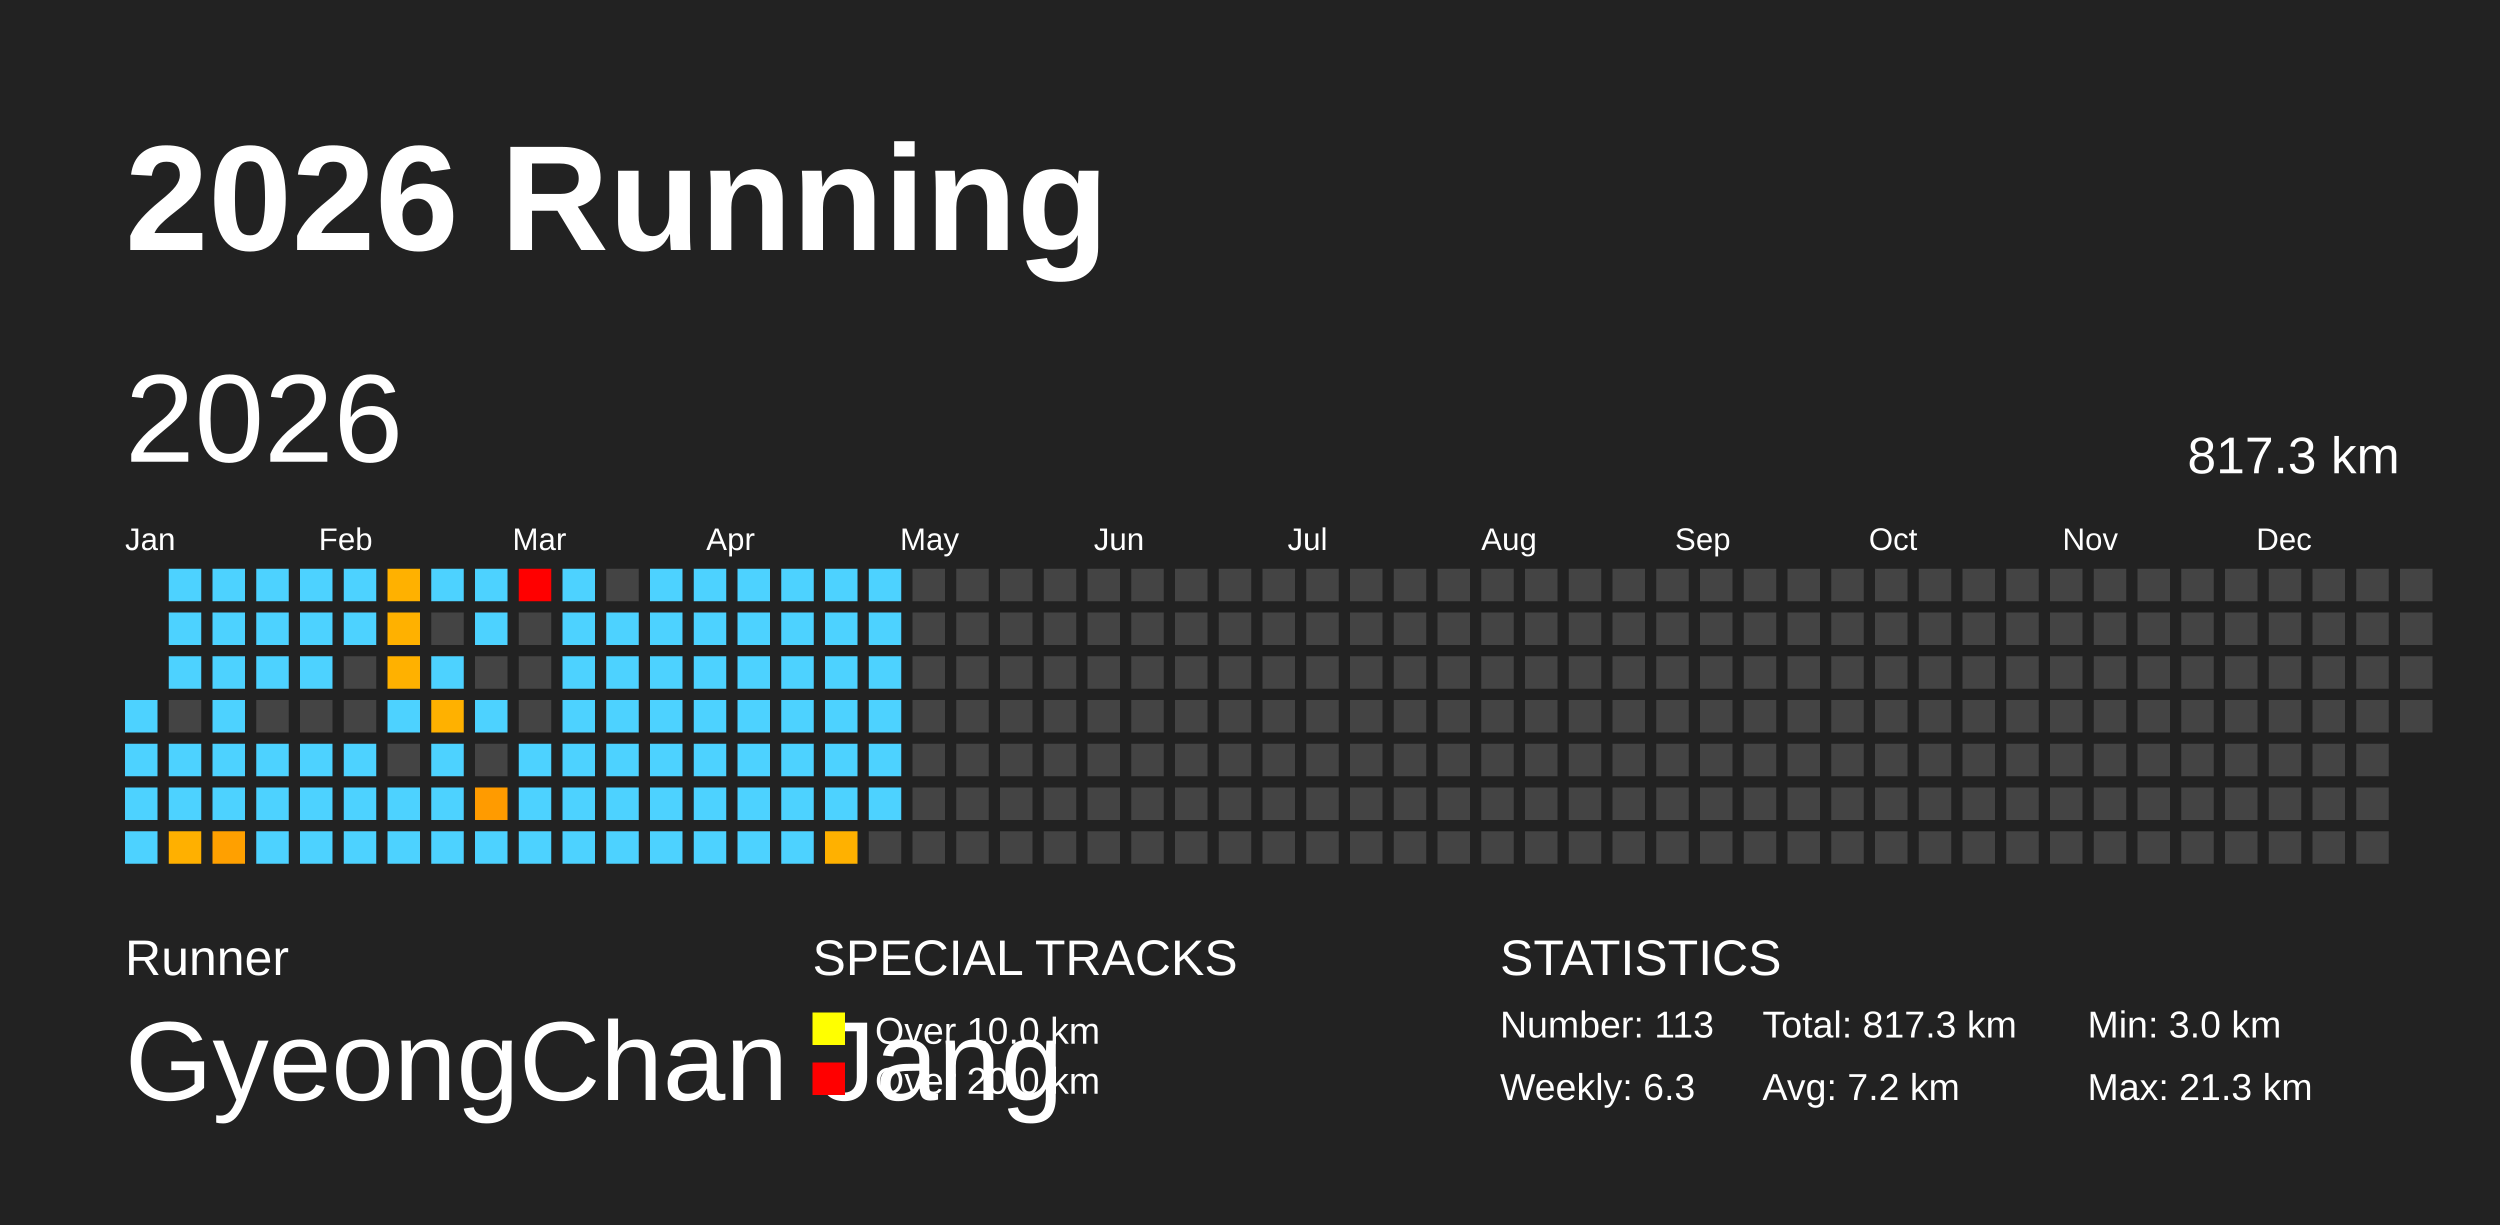
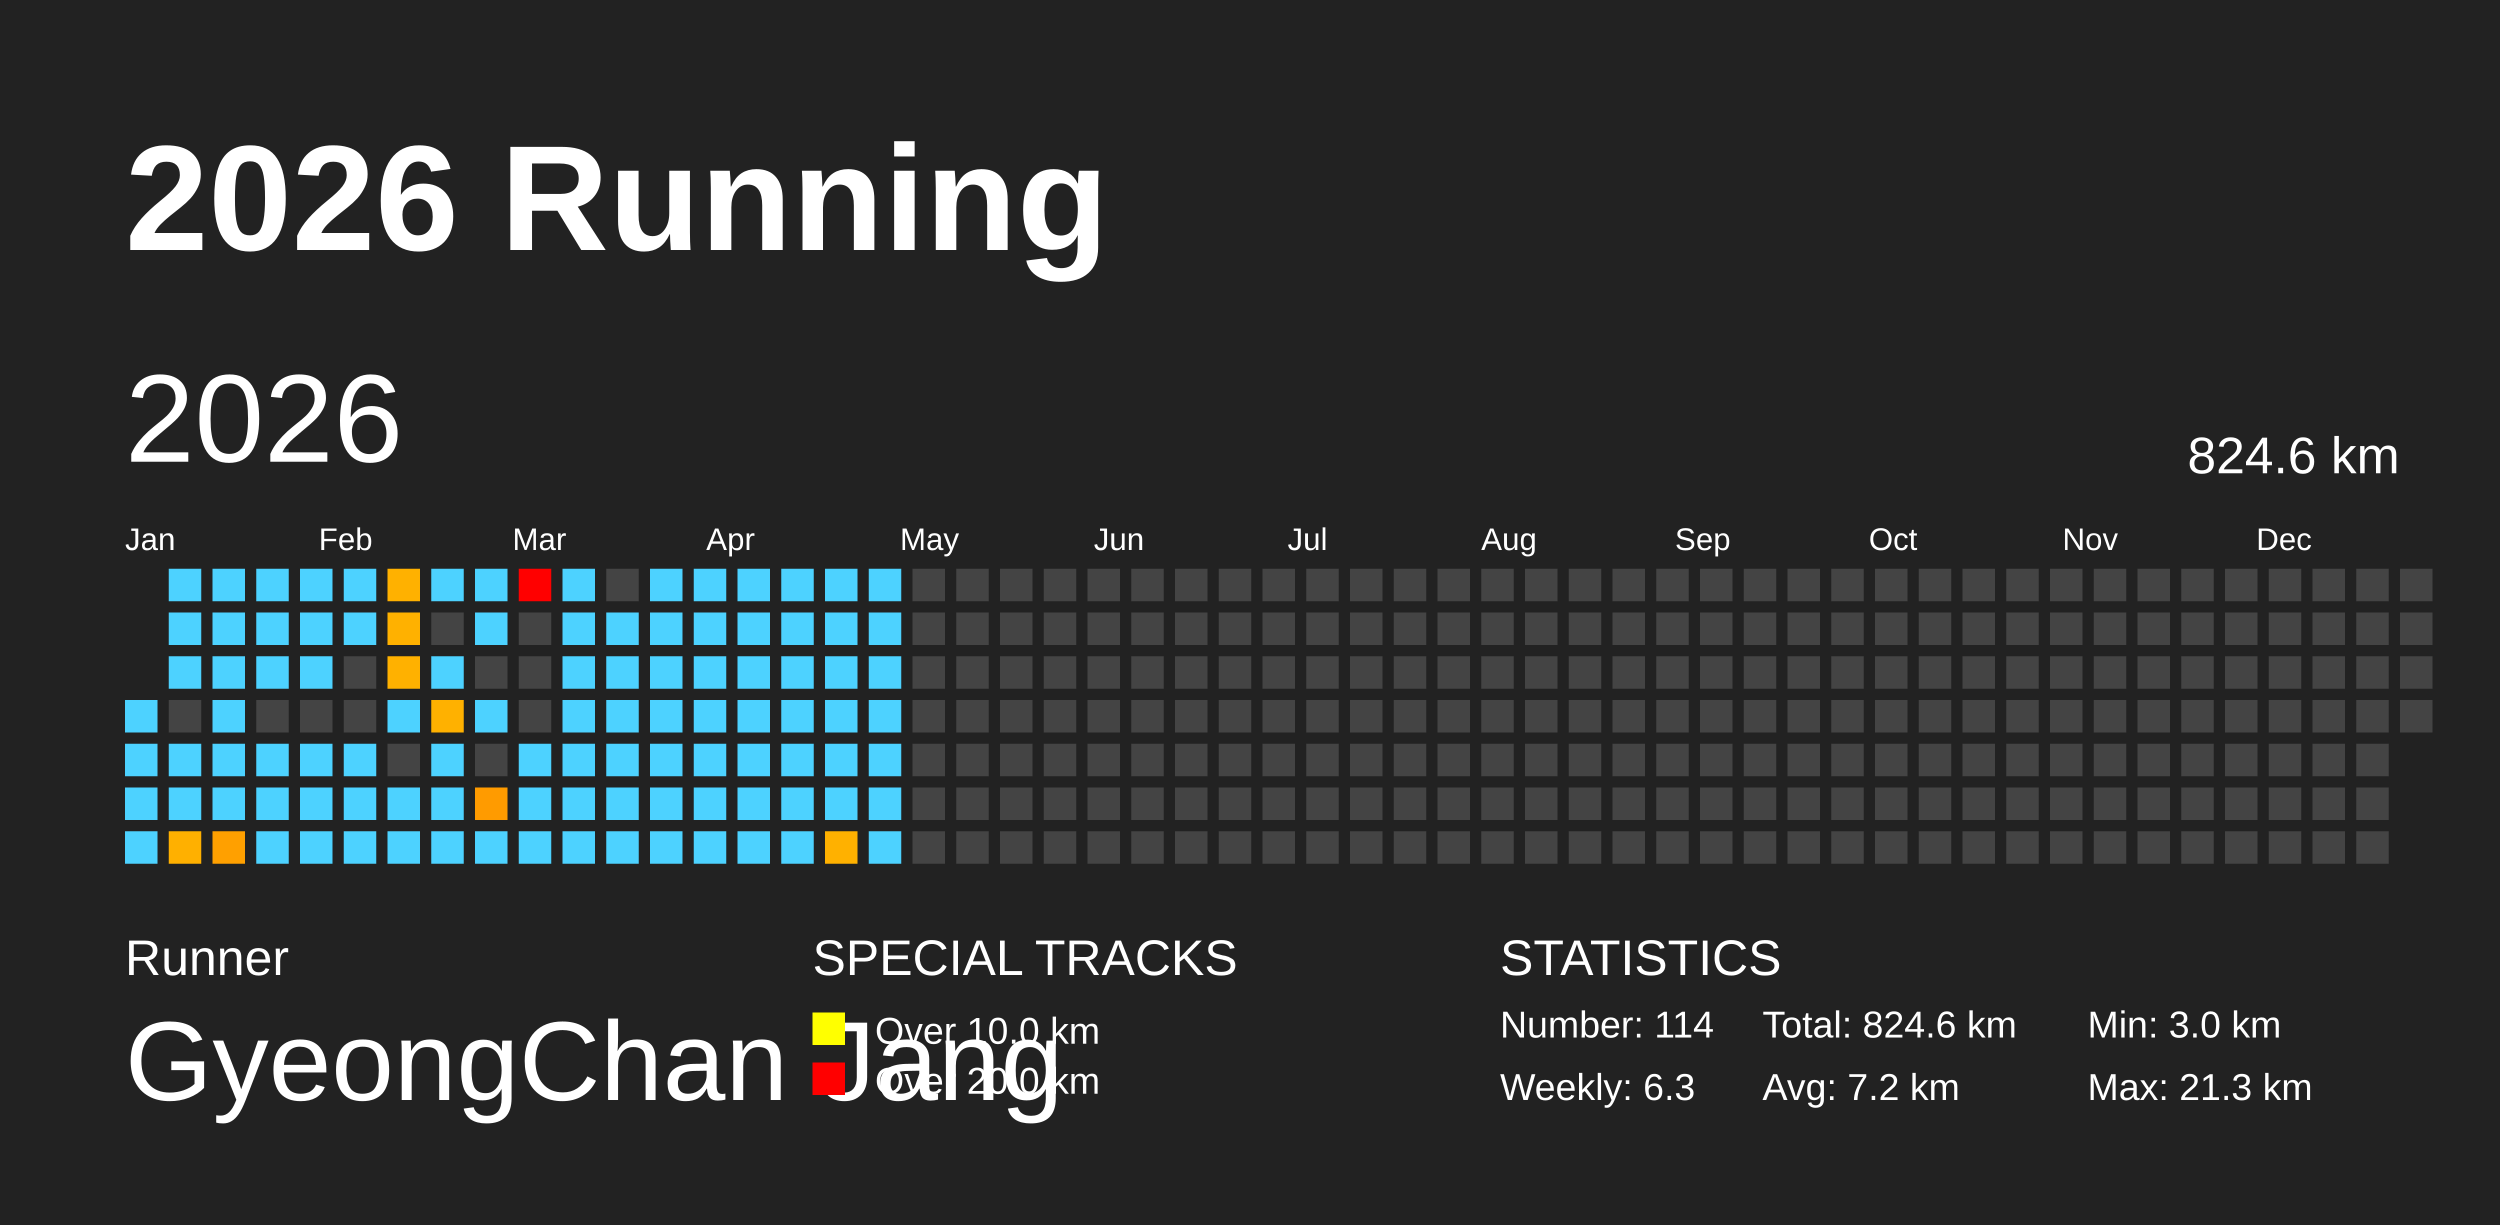
<svg xmlns="http://www.w3.org/2000/svg" baseProfile="full" height="98mm" version="1.1" viewBox="0,0,200,98" width="200mm">
  <defs />
  <rect fill="#222222" height="98" width="200" x="0" y="0" />
  <text fill="#FFFFFF" style="font-size:12px; font-family:Arial; font-weight:bold;" x="10" y="20">2026 Running</text>
  <text fill="#FFFFFF" style="font-size:4px; font-family:Arial" x="10" y="78">Runner</text>
  <text fill="#FFFFFF" style="font-size:9px; font-family:Arial" x="10" y="88">GyeongChan Jang</text>
  <text fill="#FFFFFF" style="font-size:4px; font-family:Arial" x="65" y="78">SPECIAL TRACKS</text>
  <rect fill="yellow" height="2.6" width="2.6" x="65" y="81" />
  <text fill="#FFFFFF" style="font-size:3px; font-family:Arial" x="70" y="83.5">Over 10.0 km</text>
  <rect fill="red" height="2.6" width="2.6" x="65" y="85" />
  <text fill="#FFFFFF" style="font-size:3px; font-family:Arial" x="70" y="87.5">Over 20.0 km</text>
  <text fill="#FFFFFF" style="font-size:4px; font-family:Arial" x="120" y="78">STATISTICS</text>
-   <text fill="#FFFFFF" style="font-size:3px; font-family:Arial" x="120" y="83">Number: 113</text>
+   <text fill="#FFFFFF" style="font-size:3px; font-family:Arial" x="120" y="83">Number: 114</text>
  <text fill="#FFFFFF" style="font-size:3px; font-family:Arial" x="120" y="88">Weekly: 6.3</text>
-   <text fill="#FFFFFF" style="font-size:3px; font-family:Arial" x="141" y="83">Total: 817.3 km</text>
+   <text fill="#FFFFFF" style="font-size:3px; font-family:Arial" x="141" y="83">Total: 824.6 km</text>
  <text fill="#FFFFFF" style="font-size:3px; font-family:Arial" x="141" y="88">Avg: 7.2 km</text>
  <text fill="#FFFFFF" style="font-size:3px; font-family:Arial" x="167" y="83">Min: 3.0 km</text>
  <text fill="#FFFFFF" style="font-size:3px; font-family:Arial" x="167" y="88">Max: 21.3 km</text>
  <text dominant-baseline="hanging" fill="#FFFFFF" style="font-size:10.0px; font-family:Arial;" x="10" y="30">2026</text>
-   <text dominant-baseline="hanging" fill="#FFFFFF" style="font-size:4.125px; font-family:Arial;" x="175" y="35">817.3 km</text>
+   <text dominant-baseline="hanging" fill="#FFFFFF" style="font-size:4.125px; font-family:Arial;" x="175" y="35">824.6 km</text>
  <text fill="#FFFFFF" style="font-size:2.5px; font-family:Arial" x="10.0" y="44">Jan</text>
  <text fill="#FFFFFF" style="font-size:2.5px; font-family:Arial" x="25.5" y="44">Feb</text>
  <text fill="#FFFFFF" style="font-size:2.5px; font-family:Arial" x="41.0" y="44">Mar</text>
  <text fill="#FFFFFF" style="font-size:2.5px; font-family:Arial" x="56.5" y="44">Apr</text>
  <text fill="#FFFFFF" style="font-size:2.5px; font-family:Arial" x="72.0" y="44">May</text>
  <text fill="#FFFFFF" style="font-size:2.5px; font-family:Arial" x="87.5" y="44">Jun</text>
  <text fill="#FFFFFF" style="font-size:2.5px; font-family:Arial" x="103.0" y="44">Jul</text>
  <text fill="#FFFFFF" style="font-size:2.5px; font-family:Arial" x="118.5" y="44">Aug</text>
  <text fill="#FFFFFF" style="font-size:2.5px; font-family:Arial" x="134.0" y="44">Sep</text>
  <text fill="#FFFFFF" style="font-size:2.5px; font-family:Arial" x="149.5" y="44">Oct</text>
  <text fill="#FFFFFF" style="font-size:2.5px; font-family:Arial" x="165.0" y="44">Nov</text>
  <text fill="#FFFFFF" style="font-size:2.5px; font-family:Arial" x="180.5" y="44">Dec</text>
  <rect fill="#4dd2ff" height="2.6" width="2.6" x="10.0" y="56.0" />
  <rect fill="#4dd2ff" height="2.6" width="2.6" x="10.0" y="59.5" />
  <rect fill="#4dd2ff" height="2.6" width="2.6" x="10.0" y="63.0" />
  <rect fill="#4dd2ff" height="2.6" width="2.6" x="10.0" y="66.5" />
  <rect fill="#4dd2ff" height="2.6" width="2.6" x="13.5" y="45.5" />
  <rect fill="#4dd2ff" height="2.6" width="2.6" x="13.5" y="49.0" />
  <rect fill="#4dd2ff" height="2.6" width="2.6" x="13.5" y="52.5" />
  <rect fill="#444444" height="2.6" width="2.6" x="13.5" y="56.0" />
  <rect fill="#4dd2ff" height="2.6" width="2.6" x="13.5" y="59.5" />
  <rect fill="#4dd2ff" height="2.6" width="2.6" x="13.5" y="63.0" />
  <rect fill="#ffb000" height="2.6" width="2.6" x="13.5" y="66.5" />
  <rect fill="#4dd2ff" height="2.6" width="2.6" x="17.0" y="45.5" />
  <rect fill="#4dd2ff" height="2.6" width="2.6" x="17.0" y="49.0" />
  <rect fill="#4dd2ff" height="2.6" width="2.6" x="17.0" y="52.5" />
  <rect fill="#4dd2ff" height="2.6" width="2.6" x="17.0" y="56.0" />
  <rect fill="#4dd2ff" height="2.6" width="2.6" x="17.0" y="59.5" />
  <rect fill="#4dd2ff" height="2.6" width="2.6" x="17.0" y="63.0" />
  <rect fill="#ffa000" height="2.6" width="2.6" x="17.0" y="66.5" />
  <rect fill="#4dd2ff" height="2.6" width="2.6" x="20.5" y="45.5" />
  <rect fill="#4dd2ff" height="2.6" width="2.6" x="20.5" y="49.0" />
  <rect fill="#4dd2ff" height="2.6" width="2.6" x="20.5" y="52.5" />
  <rect fill="#444444" height="2.6" width="2.6" x="20.5" y="56.0" />
  <rect fill="#4dd2ff" height="2.6" width="2.6" x="20.5" y="59.5" />
  <rect fill="#4dd2ff" height="2.6" width="2.6" x="20.5" y="63.0" />
  <rect fill="#4dd2ff" height="2.6" width="2.6" x="20.5" y="66.5" />
  <rect fill="#4dd2ff" height="2.6" width="2.6" x="24.0" y="45.5" />
  <rect fill="#4dd2ff" height="2.6" width="2.6" x="24.0" y="49.0" />
  <rect fill="#4dd2ff" height="2.6" width="2.6" x="24.0" y="52.5" />
  <rect fill="#444444" height="2.6" width="2.6" x="24.0" y="56.0" />
  <rect fill="#4dd2ff" height="2.6" width="2.6" x="24.0" y="59.5" />
  <rect fill="#4dd2ff" height="2.6" width="2.6" x="24.0" y="63.0" />
  <rect fill="#4dd2ff" height="2.6" width="2.6" x="24.0" y="66.5" />
  <rect fill="#4dd2ff" height="2.6" width="2.6" x="27.5" y="45.5" />
  <rect fill="#4dd2ff" height="2.6" width="2.6" x="27.5" y="49.0" />
  <rect fill="#444444" height="2.6" width="2.6" x="27.5" y="52.5" />
  <rect fill="#444444" height="2.6" width="2.6" x="27.5" y="56.0" />
  <rect fill="#4dd2ff" height="2.6" width="2.6" x="27.5" y="59.5" />
  <rect fill="#4dd2ff" height="2.6" width="2.6" x="27.5" y="63.0" />
  <rect fill="#4dd2ff" height="2.6" width="2.6" x="27.5" y="66.5" />
  <rect fill="#ffb100" height="2.6" width="2.6" x="31.0" y="45.5" />
  <rect fill="#ffb100" height="2.6" width="2.6" x="31.0" y="49.0" />
  <rect fill="#ffb100" height="2.6" width="2.6" x="31.0" y="52.5" />
  <rect fill="#4dd2ff" height="2.6" width="2.6" x="31.0" y="56.0" />
  <rect fill="#444444" height="2.6" width="2.6" x="31.0" y="59.5" />
  <rect fill="#4dd2ff" height="2.6" width="2.6" x="31.0" y="63.0" />
  <rect fill="#4dd2ff" height="2.6" width="2.6" x="31.0" y="66.5" />
  <rect fill="#4dd2ff" height="2.6" width="2.6" x="34.5" y="45.5" />
  <rect fill="#444444" height="2.6" width="2.6" x="34.5" y="49.0" />
  <rect fill="#4dd2ff" height="2.6" width="2.6" x="34.5" y="52.5" />
  <rect fill="#ffb100" height="2.6" width="2.6" x="34.5" y="56.0" />
  <rect fill="#4dd2ff" height="2.6" width="2.6" x="34.5" y="59.5" />
  <rect fill="#4dd2ff" height="2.6" width="2.6" x="34.5" y="63.0" />
  <rect fill="#4dd2ff" height="2.6" width="2.6" x="34.5" y="66.5" />
  <rect fill="#4dd2ff" height="2.6" width="2.6" x="38.0" y="45.5" />
  <rect fill="#4dd2ff" height="2.6" width="2.6" x="38.0" y="49.0" />
  <rect fill="#444444" height="2.6" width="2.6" x="38.0" y="52.5" />
  <rect fill="#4dd2ff" height="2.6" width="2.6" x="38.0" y="56.0" />
  <rect fill="#444444" height="2.6" width="2.6" x="38.0" y="59.5" />
  <rect fill="#ff9b00" height="2.6" width="2.6" x="38.0" y="63.0" />
  <rect fill="#4dd2ff" height="2.6" width="2.6" x="38.0" y="66.5" />
  <rect fill="red" height="2.6" width="2.6" x="41.5" y="45.5" />
  <rect fill="#444444" height="2.6" width="2.6" x="41.5" y="49.0" />
  <rect fill="#444444" height="2.6" width="2.6" x="41.5" y="52.5" />
  <rect fill="#444444" height="2.6" width="2.6" x="41.5" y="56.0" />
  <rect fill="#4dd2ff" height="2.6" width="2.6" x="41.5" y="59.5" />
  <rect fill="#4dd2ff" height="2.6" width="2.6" x="41.5" y="63.0" />
  <rect fill="#4dd2ff" height="2.6" width="2.6" x="41.5" y="66.5" />
  <rect fill="#4dd2ff" height="2.6" width="2.6" x="45.0" y="45.5" />
  <rect fill="#4dd2ff" height="2.6" width="2.6" x="45.0" y="49.0" />
  <rect fill="#4dd2ff" height="2.6" width="2.6" x="45.0" y="52.5" />
  <rect fill="#4dd2ff" height="2.6" width="2.6" x="45.0" y="56.0" />
  <rect fill="#4dd2ff" height="2.6" width="2.6" x="45.0" y="59.5" />
  <rect fill="#4dd2ff" height="2.6" width="2.6" x="45.0" y="63.0" />
  <rect fill="#4dd2ff" height="2.6" width="2.6" x="45.0" y="66.5" />
  <rect fill="#444444" height="2.6" width="2.6" x="48.5" y="45.5" />
  <rect fill="#4dd2ff" height="2.6" width="2.6" x="48.5" y="49.0" />
  <rect fill="#4dd2ff" height="2.6" width="2.6" x="48.5" y="52.5" />
  <rect fill="#4dd2ff" height="2.6" width="2.6" x="48.5" y="56.0" />
  <rect fill="#4dd2ff" height="2.6" width="2.6" x="48.5" y="59.5" />
  <rect fill="#4dd2ff" height="2.6" width="2.6" x="48.5" y="63.0" />
  <rect fill="#4dd2ff" height="2.6" width="2.6" x="48.5" y="66.5" />
  <rect fill="#4dd2ff" height="2.6" width="2.6" x="52.0" y="45.5" />
  <rect fill="#4dd2ff" height="2.6" width="2.6" x="52.0" y="49.0" />
  <rect fill="#4dd2ff" height="2.6" width="2.6" x="52.0" y="52.5" />
  <rect fill="#4dd2ff" height="2.6" width="2.6" x="52.0" y="56.0" />
  <rect fill="#4dd2ff" height="2.6" width="2.6" x="52.0" y="59.5" />
  <rect fill="#4dd2ff" height="2.6" width="2.6" x="52.0" y="63.0" />
  <rect fill="#4dd2ff" height="2.6" width="2.6" x="52.0" y="66.5" />
  <rect fill="#4dd2ff" height="2.6" width="2.6" x="55.5" y="45.5" />
  <rect fill="#4dd2ff" height="2.6" width="2.6" x="55.5" y="49.0" />
  <rect fill="#4dd2ff" height="2.6" width="2.6" x="55.5" y="52.5" />
  <rect fill="#4dd2ff" height="2.6" width="2.6" x="55.5" y="56.0" />
  <rect fill="#4dd2ff" height="2.6" width="2.6" x="55.5" y="59.5" />
  <rect fill="#4dd2ff" height="2.6" width="2.6" x="55.5" y="63.0" />
  <rect fill="#4dd2ff" height="2.6" width="2.6" x="55.5" y="66.5" />
  <rect fill="#4dd2ff" height="2.6" width="2.6" x="59.0" y="45.5" />
  <rect fill="#4dd2ff" height="2.6" width="2.6" x="59.0" y="49.0" />
  <rect fill="#4dd2ff" height="2.6" width="2.6" x="59.0" y="52.5" />
  <rect fill="#4dd2ff" height="2.6" width="2.6" x="59.0" y="56.0" />
  <rect fill="#4dd2ff" height="2.6" width="2.6" x="59.0" y="59.5" />
  <rect fill="#4dd2ff" height="2.6" width="2.6" x="59.0" y="63.0" />
  <rect fill="#4dd2ff" height="2.6" width="2.6" x="59.0" y="66.5" />
  <rect fill="#4dd2ff" height="2.6" width="2.6" x="62.5" y="45.5" />
  <rect fill="#4dd2ff" height="2.6" width="2.6" x="62.5" y="49.0" />
  <rect fill="#4dd2ff" height="2.6" width="2.6" x="62.5" y="52.5" />
  <rect fill="#4dd2ff" height="2.6" width="2.6" x="62.5" y="56.0" />
  <rect fill="#4dd2ff" height="2.6" width="2.6" x="62.5" y="59.5" />
  <rect fill="#4dd2ff" height="2.6" width="2.6" x="62.5" y="63.0" />
  <rect fill="#4dd2ff" height="2.6" width="2.6" x="62.5" y="66.5" />
  <rect fill="#4dd2ff" height="2.6" width="2.6" x="66.0" y="45.5" />
  <rect fill="#4dd2ff" height="2.6" width="2.6" x="66.0" y="49.0" />
  <rect fill="#4dd2ff" height="2.6" width="2.6" x="66.0" y="52.5" />
  <rect fill="#4dd2ff" height="2.6" width="2.6" x="66.0" y="56.0" />
  <rect fill="#4dd2ff" height="2.6" width="2.6" x="66.0" y="59.5" />
  <rect fill="#4dd2ff" height="2.6" width="2.6" x="66.0" y="63.0" />
  <rect fill="#ffb100" height="2.6" width="2.6" x="66.0" y="66.5" />
  <rect fill="#4dd2ff" height="2.6" width="2.6" x="69.5" y="45.5" />
  <rect fill="#4dd2ff" height="2.6" width="2.6" x="69.5" y="49.0" />
  <rect fill="#4dd2ff" height="2.6" width="2.6" x="69.5" y="52.5" />
  <rect fill="#4dd2ff" height="2.6" width="2.6" x="69.5" y="56.0" />
  <rect fill="#4dd2ff" height="2.6" width="2.6" x="69.5" y="59.5" />
  <rect fill="#4dd2ff" height="2.6" width="2.6" x="69.5" y="63.0" />
-   <rect fill="#444444" height="2.6" width="2.6" x="69.5" y="66.5" />
+   <rect fill="#4dd2ff" height="2.6" width="2.6" x="69.5" y="66.5" />
  <rect fill="#444444" height="2.6" width="2.6" x="73.0" y="45.5" />
  <rect fill="#444444" height="2.6" width="2.6" x="73.0" y="49.0" />
  <rect fill="#444444" height="2.6" width="2.6" x="73.0" y="52.5" />
  <rect fill="#444444" height="2.6" width="2.6" x="73.0" y="56.0" />
  <rect fill="#444444" height="2.6" width="2.6" x="73.0" y="59.5" />
  <rect fill="#444444" height="2.6" width="2.6" x="73.0" y="63.0" />
  <rect fill="#444444" height="2.6" width="2.6" x="73.0" y="66.5" />
  <rect fill="#444444" height="2.6" width="2.6" x="76.5" y="45.5" />
  <rect fill="#444444" height="2.6" width="2.6" x="76.5" y="49.0" />
  <rect fill="#444444" height="2.6" width="2.6" x="76.5" y="52.5" />
  <rect fill="#444444" height="2.6" width="2.6" x="76.5" y="56.0" />
  <rect fill="#444444" height="2.6" width="2.6" x="76.5" y="59.5" />
  <rect fill="#444444" height="2.6" width="2.6" x="76.5" y="63.0" />
  <rect fill="#444444" height="2.6" width="2.6" x="76.5" y="66.5" />
  <rect fill="#444444" height="2.6" width="2.6" x="80.0" y="45.5" />
  <rect fill="#444444" height="2.6" width="2.6" x="80.0" y="49.0" />
  <rect fill="#444444" height="2.6" width="2.6" x="80.0" y="52.5" />
  <rect fill="#444444" height="2.6" width="2.6" x="80.0" y="56.0" />
  <rect fill="#444444" height="2.6" width="2.6" x="80.0" y="59.5" />
  <rect fill="#444444" height="2.6" width="2.6" x="80.0" y="63.0" />
  <rect fill="#444444" height="2.6" width="2.6" x="80.0" y="66.5" />
  <rect fill="#444444" height="2.6" width="2.6" x="83.5" y="45.5" />
  <rect fill="#444444" height="2.6" width="2.6" x="83.5" y="49.0" />
  <rect fill="#444444" height="2.6" width="2.6" x="83.5" y="52.5" />
  <rect fill="#444444" height="2.6" width="2.6" x="83.5" y="56.0" />
  <rect fill="#444444" height="2.6" width="2.6" x="83.5" y="59.5" />
  <rect fill="#444444" height="2.6" width="2.6" x="83.5" y="63.0" />
  <rect fill="#444444" height="2.6" width="2.6" x="83.5" y="66.5" />
  <rect fill="#444444" height="2.6" width="2.6" x="87.0" y="45.5" />
  <rect fill="#444444" height="2.6" width="2.6" x="87.0" y="49.0" />
  <rect fill="#444444" height="2.6" width="2.6" x="87.0" y="52.5" />
  <rect fill="#444444" height="2.6" width="2.6" x="87.0" y="56.0" />
  <rect fill="#444444" height="2.6" width="2.6" x="87.0" y="59.5" />
  <rect fill="#444444" height="2.6" width="2.6" x="87.0" y="63.0" />
  <rect fill="#444444" height="2.6" width="2.6" x="87.0" y="66.5" />
  <rect fill="#444444" height="2.6" width="2.6" x="90.5" y="45.5" />
  <rect fill="#444444" height="2.6" width="2.6" x="90.5" y="49.0" />
  <rect fill="#444444" height="2.6" width="2.6" x="90.5" y="52.5" />
  <rect fill="#444444" height="2.6" width="2.6" x="90.5" y="56.0" />
  <rect fill="#444444" height="2.6" width="2.6" x="90.5" y="59.5" />
  <rect fill="#444444" height="2.6" width="2.6" x="90.5" y="63.0" />
  <rect fill="#444444" height="2.6" width="2.6" x="90.5" y="66.5" />
  <rect fill="#444444" height="2.6" width="2.6" x="94.0" y="45.5" />
  <rect fill="#444444" height="2.6" width="2.6" x="94.0" y="49.0" />
  <rect fill="#444444" height="2.6" width="2.6" x="94.0" y="52.5" />
  <rect fill="#444444" height="2.6" width="2.6" x="94.0" y="56.0" />
  <rect fill="#444444" height="2.6" width="2.6" x="94.0" y="59.5" />
  <rect fill="#444444" height="2.6" width="2.6" x="94.0" y="63.0" />
  <rect fill="#444444" height="2.6" width="2.6" x="94.0" y="66.5" />
  <rect fill="#444444" height="2.6" width="2.6" x="97.5" y="45.5" />
  <rect fill="#444444" height="2.6" width="2.6" x="97.5" y="49.0" />
  <rect fill="#444444" height="2.6" width="2.6" x="97.5" y="52.5" />
  <rect fill="#444444" height="2.6" width="2.6" x="97.5" y="56.0" />
  <rect fill="#444444" height="2.6" width="2.6" x="97.5" y="59.5" />
  <rect fill="#444444" height="2.6" width="2.6" x="97.5" y="63.0" />
  <rect fill="#444444" height="2.6" width="2.6" x="97.5" y="66.5" />
  <rect fill="#444444" height="2.6" width="2.6" x="101.0" y="45.5" />
  <rect fill="#444444" height="2.6" width="2.6" x="101.0" y="49.0" />
  <rect fill="#444444" height="2.6" width="2.6" x="101.0" y="52.5" />
  <rect fill="#444444" height="2.6" width="2.6" x="101.0" y="56.0" />
  <rect fill="#444444" height="2.6" width="2.6" x="101.0" y="59.5" />
  <rect fill="#444444" height="2.6" width="2.6" x="101.0" y="63.0" />
  <rect fill="#444444" height="2.6" width="2.6" x="101.0" y="66.5" />
  <rect fill="#444444" height="2.6" width="2.6" x="104.5" y="45.5" />
  <rect fill="#444444" height="2.6" width="2.6" x="104.5" y="49.0" />
  <rect fill="#444444" height="2.6" width="2.6" x="104.5" y="52.5" />
  <rect fill="#444444" height="2.6" width="2.6" x="104.5" y="56.0" />
  <rect fill="#444444" height="2.6" width="2.6" x="104.5" y="59.5" />
  <rect fill="#444444" height="2.6" width="2.6" x="104.5" y="63.0" />
  <rect fill="#444444" height="2.6" width="2.6" x="104.5" y="66.5" />
  <rect fill="#444444" height="2.6" width="2.6" x="108.0" y="45.5" />
  <rect fill="#444444" height="2.6" width="2.6" x="108.0" y="49.0" />
  <rect fill="#444444" height="2.6" width="2.6" x="108.0" y="52.5" />
  <rect fill="#444444" height="2.6" width="2.6" x="108.0" y="56.0" />
  <rect fill="#444444" height="2.6" width="2.6" x="108.0" y="59.5" />
  <rect fill="#444444" height="2.6" width="2.6" x="108.0" y="63.0" />
  <rect fill="#444444" height="2.6" width="2.6" x="108.0" y="66.5" />
  <rect fill="#444444" height="2.6" width="2.6" x="111.5" y="45.5" />
  <rect fill="#444444" height="2.6" width="2.6" x="111.5" y="49.0" />
  <rect fill="#444444" height="2.6" width="2.6" x="111.5" y="52.5" />
  <rect fill="#444444" height="2.6" width="2.6" x="111.5" y="56.0" />
  <rect fill="#444444" height="2.6" width="2.6" x="111.5" y="59.5" />
  <rect fill="#444444" height="2.6" width="2.6" x="111.5" y="63.0" />
  <rect fill="#444444" height="2.6" width="2.6" x="111.5" y="66.5" />
  <rect fill="#444444" height="2.6" width="2.6" x="115.0" y="45.5" />
  <rect fill="#444444" height="2.6" width="2.6" x="115.0" y="49.0" />
  <rect fill="#444444" height="2.6" width="2.6" x="115.0" y="52.5" />
  <rect fill="#444444" height="2.6" width="2.6" x="115.0" y="56.0" />
  <rect fill="#444444" height="2.6" width="2.6" x="115.0" y="59.5" />
  <rect fill="#444444" height="2.6" width="2.6" x="115.0" y="63.0" />
  <rect fill="#444444" height="2.6" width="2.6" x="115.0" y="66.5" />
  <rect fill="#444444" height="2.6" width="2.6" x="118.5" y="45.5" />
  <rect fill="#444444" height="2.6" width="2.6" x="118.5" y="49.0" />
  <rect fill="#444444" height="2.6" width="2.6" x="118.5" y="52.5" />
  <rect fill="#444444" height="2.6" width="2.6" x="118.5" y="56.0" />
  <rect fill="#444444" height="2.6" width="2.6" x="118.5" y="59.5" />
  <rect fill="#444444" height="2.6" width="2.6" x="118.5" y="63.0" />
  <rect fill="#444444" height="2.6" width="2.6" x="118.5" y="66.5" />
  <rect fill="#444444" height="2.6" width="2.6" x="122.0" y="45.5" />
  <rect fill="#444444" height="2.6" width="2.6" x="122.0" y="49.0" />
  <rect fill="#444444" height="2.6" width="2.6" x="122.0" y="52.5" />
  <rect fill="#444444" height="2.6" width="2.6" x="122.0" y="56.0" />
  <rect fill="#444444" height="2.6" width="2.6" x="122.0" y="59.5" />
  <rect fill="#444444" height="2.6" width="2.6" x="122.0" y="63.0" />
  <rect fill="#444444" height="2.6" width="2.6" x="122.0" y="66.5" />
  <rect fill="#444444" height="2.6" width="2.6" x="125.5" y="45.5" />
  <rect fill="#444444" height="2.6" width="2.6" x="125.5" y="49.0" />
  <rect fill="#444444" height="2.6" width="2.6" x="125.5" y="52.5" />
  <rect fill="#444444" height="2.6" width="2.6" x="125.5" y="56.0" />
  <rect fill="#444444" height="2.6" width="2.6" x="125.5" y="59.5" />
  <rect fill="#444444" height="2.6" width="2.6" x="125.5" y="63.0" />
  <rect fill="#444444" height="2.6" width="2.6" x="125.5" y="66.5" />
  <rect fill="#444444" height="2.6" width="2.6" x="129.0" y="45.5" />
  <rect fill="#444444" height="2.6" width="2.6" x="129.0" y="49.0" />
  <rect fill="#444444" height="2.6" width="2.6" x="129.0" y="52.5" />
  <rect fill="#444444" height="2.6" width="2.6" x="129.0" y="56.0" />
  <rect fill="#444444" height="2.6" width="2.6" x="129.0" y="59.5" />
  <rect fill="#444444" height="2.6" width="2.6" x="129.0" y="63.0" />
  <rect fill="#444444" height="2.6" width="2.6" x="129.0" y="66.5" />
  <rect fill="#444444" height="2.6" width="2.6" x="132.5" y="45.5" />
  <rect fill="#444444" height="2.6" width="2.6" x="132.5" y="49.0" />
  <rect fill="#444444" height="2.6" width="2.6" x="132.5" y="52.5" />
  <rect fill="#444444" height="2.6" width="2.6" x="132.5" y="56.0" />
  <rect fill="#444444" height="2.6" width="2.6" x="132.5" y="59.5" />
  <rect fill="#444444" height="2.6" width="2.6" x="132.5" y="63.0" />
  <rect fill="#444444" height="2.6" width="2.6" x="132.5" y="66.5" />
  <rect fill="#444444" height="2.6" width="2.6" x="136.0" y="45.5" />
  <rect fill="#444444" height="2.6" width="2.6" x="136.0" y="49.0" />
  <rect fill="#444444" height="2.6" width="2.6" x="136.0" y="52.5" />
  <rect fill="#444444" height="2.6" width="2.6" x="136.0" y="56.0" />
  <rect fill="#444444" height="2.6" width="2.6" x="136.0" y="59.5" />
  <rect fill="#444444" height="2.6" width="2.6" x="136.0" y="63.0" />
  <rect fill="#444444" height="2.6" width="2.6" x="136.0" y="66.5" />
  <rect fill="#444444" height="2.6" width="2.6" x="139.5" y="45.5" />
  <rect fill="#444444" height="2.6" width="2.6" x="139.5" y="49.0" />
  <rect fill="#444444" height="2.6" width="2.6" x="139.5" y="52.5" />
  <rect fill="#444444" height="2.6" width="2.6" x="139.5" y="56.0" />
  <rect fill="#444444" height="2.6" width="2.6" x="139.5" y="59.5" />
  <rect fill="#444444" height="2.6" width="2.6" x="139.5" y="63.0" />
  <rect fill="#444444" height="2.6" width="2.6" x="139.5" y="66.5" />
  <rect fill="#444444" height="2.6" width="2.6" x="143.0" y="45.5" />
  <rect fill="#444444" height="2.6" width="2.6" x="143.0" y="49.0" />
  <rect fill="#444444" height="2.6" width="2.6" x="143.0" y="52.5" />
  <rect fill="#444444" height="2.6" width="2.6" x="143.0" y="56.0" />
  <rect fill="#444444" height="2.6" width="2.6" x="143.0" y="59.5" />
  <rect fill="#444444" height="2.6" width="2.6" x="143.0" y="63.0" />
  <rect fill="#444444" height="2.6" width="2.6" x="143.0" y="66.5" />
  <rect fill="#444444" height="2.6" width="2.6" x="146.5" y="45.5" />
  <rect fill="#444444" height="2.6" width="2.6" x="146.5" y="49.0" />
  <rect fill="#444444" height="2.6" width="2.6" x="146.5" y="52.5" />
  <rect fill="#444444" height="2.6" width="2.6" x="146.5" y="56.0" />
  <rect fill="#444444" height="2.6" width="2.6" x="146.5" y="59.5" />
  <rect fill="#444444" height="2.6" width="2.6" x="146.5" y="63.0" />
  <rect fill="#444444" height="2.6" width="2.6" x="146.5" y="66.5" />
  <rect fill="#444444" height="2.6" width="2.6" x="150.0" y="45.5" />
  <rect fill="#444444" height="2.6" width="2.6" x="150.0" y="49.0" />
  <rect fill="#444444" height="2.6" width="2.6" x="150.0" y="52.5" />
  <rect fill="#444444" height="2.6" width="2.6" x="150.0" y="56.0" />
  <rect fill="#444444" height="2.6" width="2.6" x="150.0" y="59.5" />
  <rect fill="#444444" height="2.6" width="2.6" x="150.0" y="63.0" />
  <rect fill="#444444" height="2.6" width="2.6" x="150.0" y="66.5" />
  <rect fill="#444444" height="2.6" width="2.6" x="153.5" y="45.5" />
  <rect fill="#444444" height="2.6" width="2.6" x="153.5" y="49.0" />
  <rect fill="#444444" height="2.6" width="2.6" x="153.5" y="52.5" />
  <rect fill="#444444" height="2.6" width="2.6" x="153.5" y="56.0" />
  <rect fill="#444444" height="2.6" width="2.6" x="153.5" y="59.5" />
  <rect fill="#444444" height="2.6" width="2.6" x="153.5" y="63.0" />
  <rect fill="#444444" height="2.6" width="2.6" x="153.5" y="66.5" />
  <rect fill="#444444" height="2.6" width="2.6" x="157.0" y="45.5" />
  <rect fill="#444444" height="2.6" width="2.6" x="157.0" y="49.0" />
  <rect fill="#444444" height="2.6" width="2.6" x="157.0" y="52.5" />
  <rect fill="#444444" height="2.6" width="2.6" x="157.0" y="56.0" />
  <rect fill="#444444" height="2.6" width="2.6" x="157.0" y="59.5" />
  <rect fill="#444444" height="2.6" width="2.6" x="157.0" y="63.0" />
  <rect fill="#444444" height="2.6" width="2.6" x="157.0" y="66.5" />
  <rect fill="#444444" height="2.6" width="2.6" x="160.5" y="45.5" />
  <rect fill="#444444" height="2.6" width="2.6" x="160.5" y="49.0" />
  <rect fill="#444444" height="2.6" width="2.6" x="160.5" y="52.5" />
  <rect fill="#444444" height="2.6" width="2.6" x="160.5" y="56.0" />
  <rect fill="#444444" height="2.6" width="2.6" x="160.5" y="59.5" />
  <rect fill="#444444" height="2.6" width="2.6" x="160.5" y="63.0" />
  <rect fill="#444444" height="2.6" width="2.6" x="160.5" y="66.5" />
  <rect fill="#444444" height="2.6" width="2.6" x="164.0" y="45.5" />
  <rect fill="#444444" height="2.6" width="2.6" x="164.0" y="49.0" />
  <rect fill="#444444" height="2.6" width="2.6" x="164.0" y="52.5" />
  <rect fill="#444444" height="2.6" width="2.6" x="164.0" y="56.0" />
  <rect fill="#444444" height="2.6" width="2.6" x="164.0" y="59.5" />
  <rect fill="#444444" height="2.6" width="2.6" x="164.0" y="63.0" />
  <rect fill="#444444" height="2.6" width="2.6" x="164.0" y="66.5" />
  <rect fill="#444444" height="2.6" width="2.6" x="167.5" y="45.5" />
  <rect fill="#444444" height="2.6" width="2.6" x="167.5" y="49.0" />
  <rect fill="#444444" height="2.6" width="2.6" x="167.5" y="52.5" />
  <rect fill="#444444" height="2.6" width="2.6" x="167.5" y="56.0" />
  <rect fill="#444444" height="2.6" width="2.6" x="167.5" y="59.5" />
  <rect fill="#444444" height="2.6" width="2.6" x="167.5" y="63.0" />
  <rect fill="#444444" height="2.6" width="2.6" x="167.5" y="66.5" />
  <rect fill="#444444" height="2.6" width="2.6" x="171.0" y="45.5" />
  <rect fill="#444444" height="2.6" width="2.6" x="171.0" y="49.0" />
  <rect fill="#444444" height="2.6" width="2.6" x="171.0" y="52.5" />
  <rect fill="#444444" height="2.6" width="2.6" x="171.0" y="56.0" />
  <rect fill="#444444" height="2.6" width="2.6" x="171.0" y="59.5" />
  <rect fill="#444444" height="2.6" width="2.6" x="171.0" y="63.0" />
  <rect fill="#444444" height="2.6" width="2.6" x="171.0" y="66.5" />
  <rect fill="#444444" height="2.6" width="2.6" x="174.5" y="45.5" />
  <rect fill="#444444" height="2.6" width="2.6" x="174.5" y="49.0" />
  <rect fill="#444444" height="2.6" width="2.6" x="174.5" y="52.5" />
  <rect fill="#444444" height="2.6" width="2.6" x="174.5" y="56.0" />
  <rect fill="#444444" height="2.6" width="2.6" x="174.5" y="59.5" />
  <rect fill="#444444" height="2.6" width="2.6" x="174.5" y="63.0" />
  <rect fill="#444444" height="2.6" width="2.6" x="174.5" y="66.5" />
  <rect fill="#444444" height="2.6" width="2.6" x="178.0" y="45.5" />
  <rect fill="#444444" height="2.6" width="2.6" x="178.0" y="49.0" />
  <rect fill="#444444" height="2.6" width="2.6" x="178.0" y="52.5" />
  <rect fill="#444444" height="2.6" width="2.6" x="178.0" y="56.0" />
  <rect fill="#444444" height="2.6" width="2.6" x="178.0" y="59.5" />
  <rect fill="#444444" height="2.6" width="2.6" x="178.0" y="63.0" />
  <rect fill="#444444" height="2.6" width="2.6" x="178.0" y="66.5" />
  <rect fill="#444444" height="2.6" width="2.6" x="181.5" y="45.5" />
  <rect fill="#444444" height="2.6" width="2.6" x="181.5" y="49.0" />
  <rect fill="#444444" height="2.6" width="2.6" x="181.5" y="52.5" />
  <rect fill="#444444" height="2.6" width="2.6" x="181.5" y="56.0" />
  <rect fill="#444444" height="2.6" width="2.6" x="181.5" y="59.5" />
  <rect fill="#444444" height="2.6" width="2.6" x="181.5" y="63.0" />
  <rect fill="#444444" height="2.6" width="2.6" x="181.5" y="66.5" />
  <rect fill="#444444" height="2.6" width="2.6" x="185.0" y="45.5" />
  <rect fill="#444444" height="2.6" width="2.6" x="185.0" y="49.0" />
  <rect fill="#444444" height="2.6" width="2.6" x="185.0" y="52.5" />
  <rect fill="#444444" height="2.6" width="2.6" x="185.0" y="56.0" />
  <rect fill="#444444" height="2.6" width="2.6" x="185.0" y="59.5" />
  <rect fill="#444444" height="2.6" width="2.6" x="185.0" y="63.0" />
  <rect fill="#444444" height="2.6" width="2.6" x="185.0" y="66.5" />
  <rect fill="#444444" height="2.6" width="2.6" x="188.5" y="45.5" />
  <rect fill="#444444" height="2.6" width="2.6" x="188.5" y="49.0" />
  <rect fill="#444444" height="2.6" width="2.6" x="188.5" y="52.5" />
  <rect fill="#444444" height="2.6" width="2.6" x="188.5" y="56.0" />
  <rect fill="#444444" height="2.6" width="2.6" x="188.5" y="59.5" />
  <rect fill="#444444" height="2.6" width="2.6" x="188.5" y="63.0" />
  <rect fill="#444444" height="2.6" width="2.6" x="188.5" y="66.5" />
  <rect fill="#444444" height="2.6" width="2.6" x="192.0" y="45.5" />
  <rect fill="#444444" height="2.6" width="2.6" x="192.0" y="49.0" />
  <rect fill="#444444" height="2.6" width="2.6" x="192.0" y="52.5" />
  <rect fill="#444444" height="2.6" width="2.6" x="192.0" y="56.0" />
</svg>
